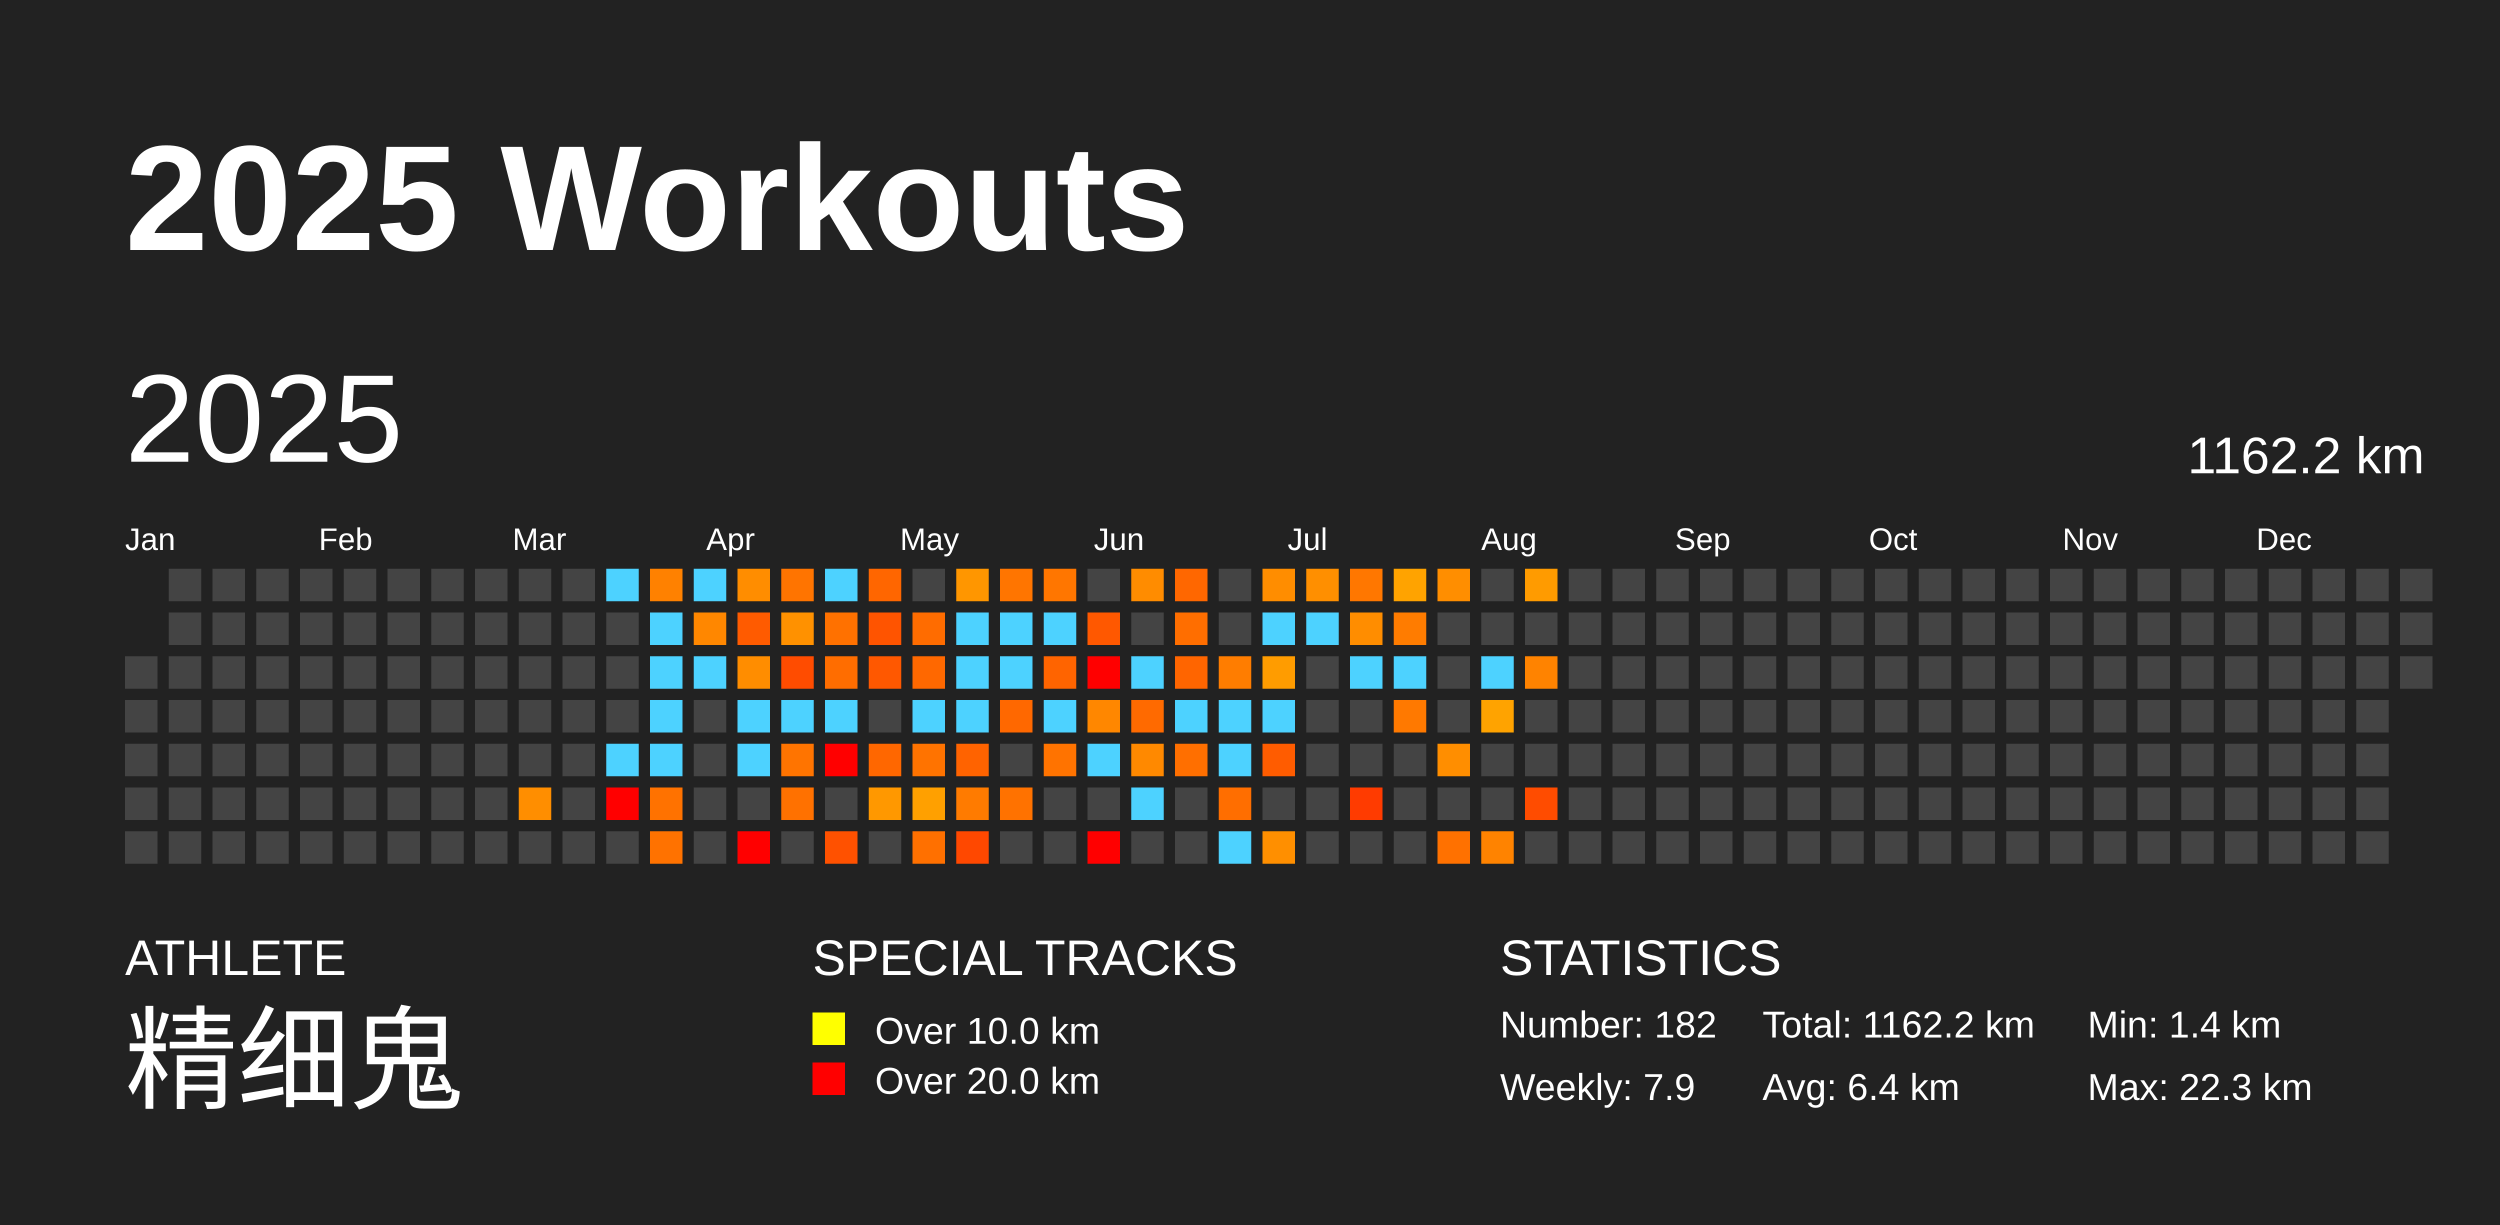
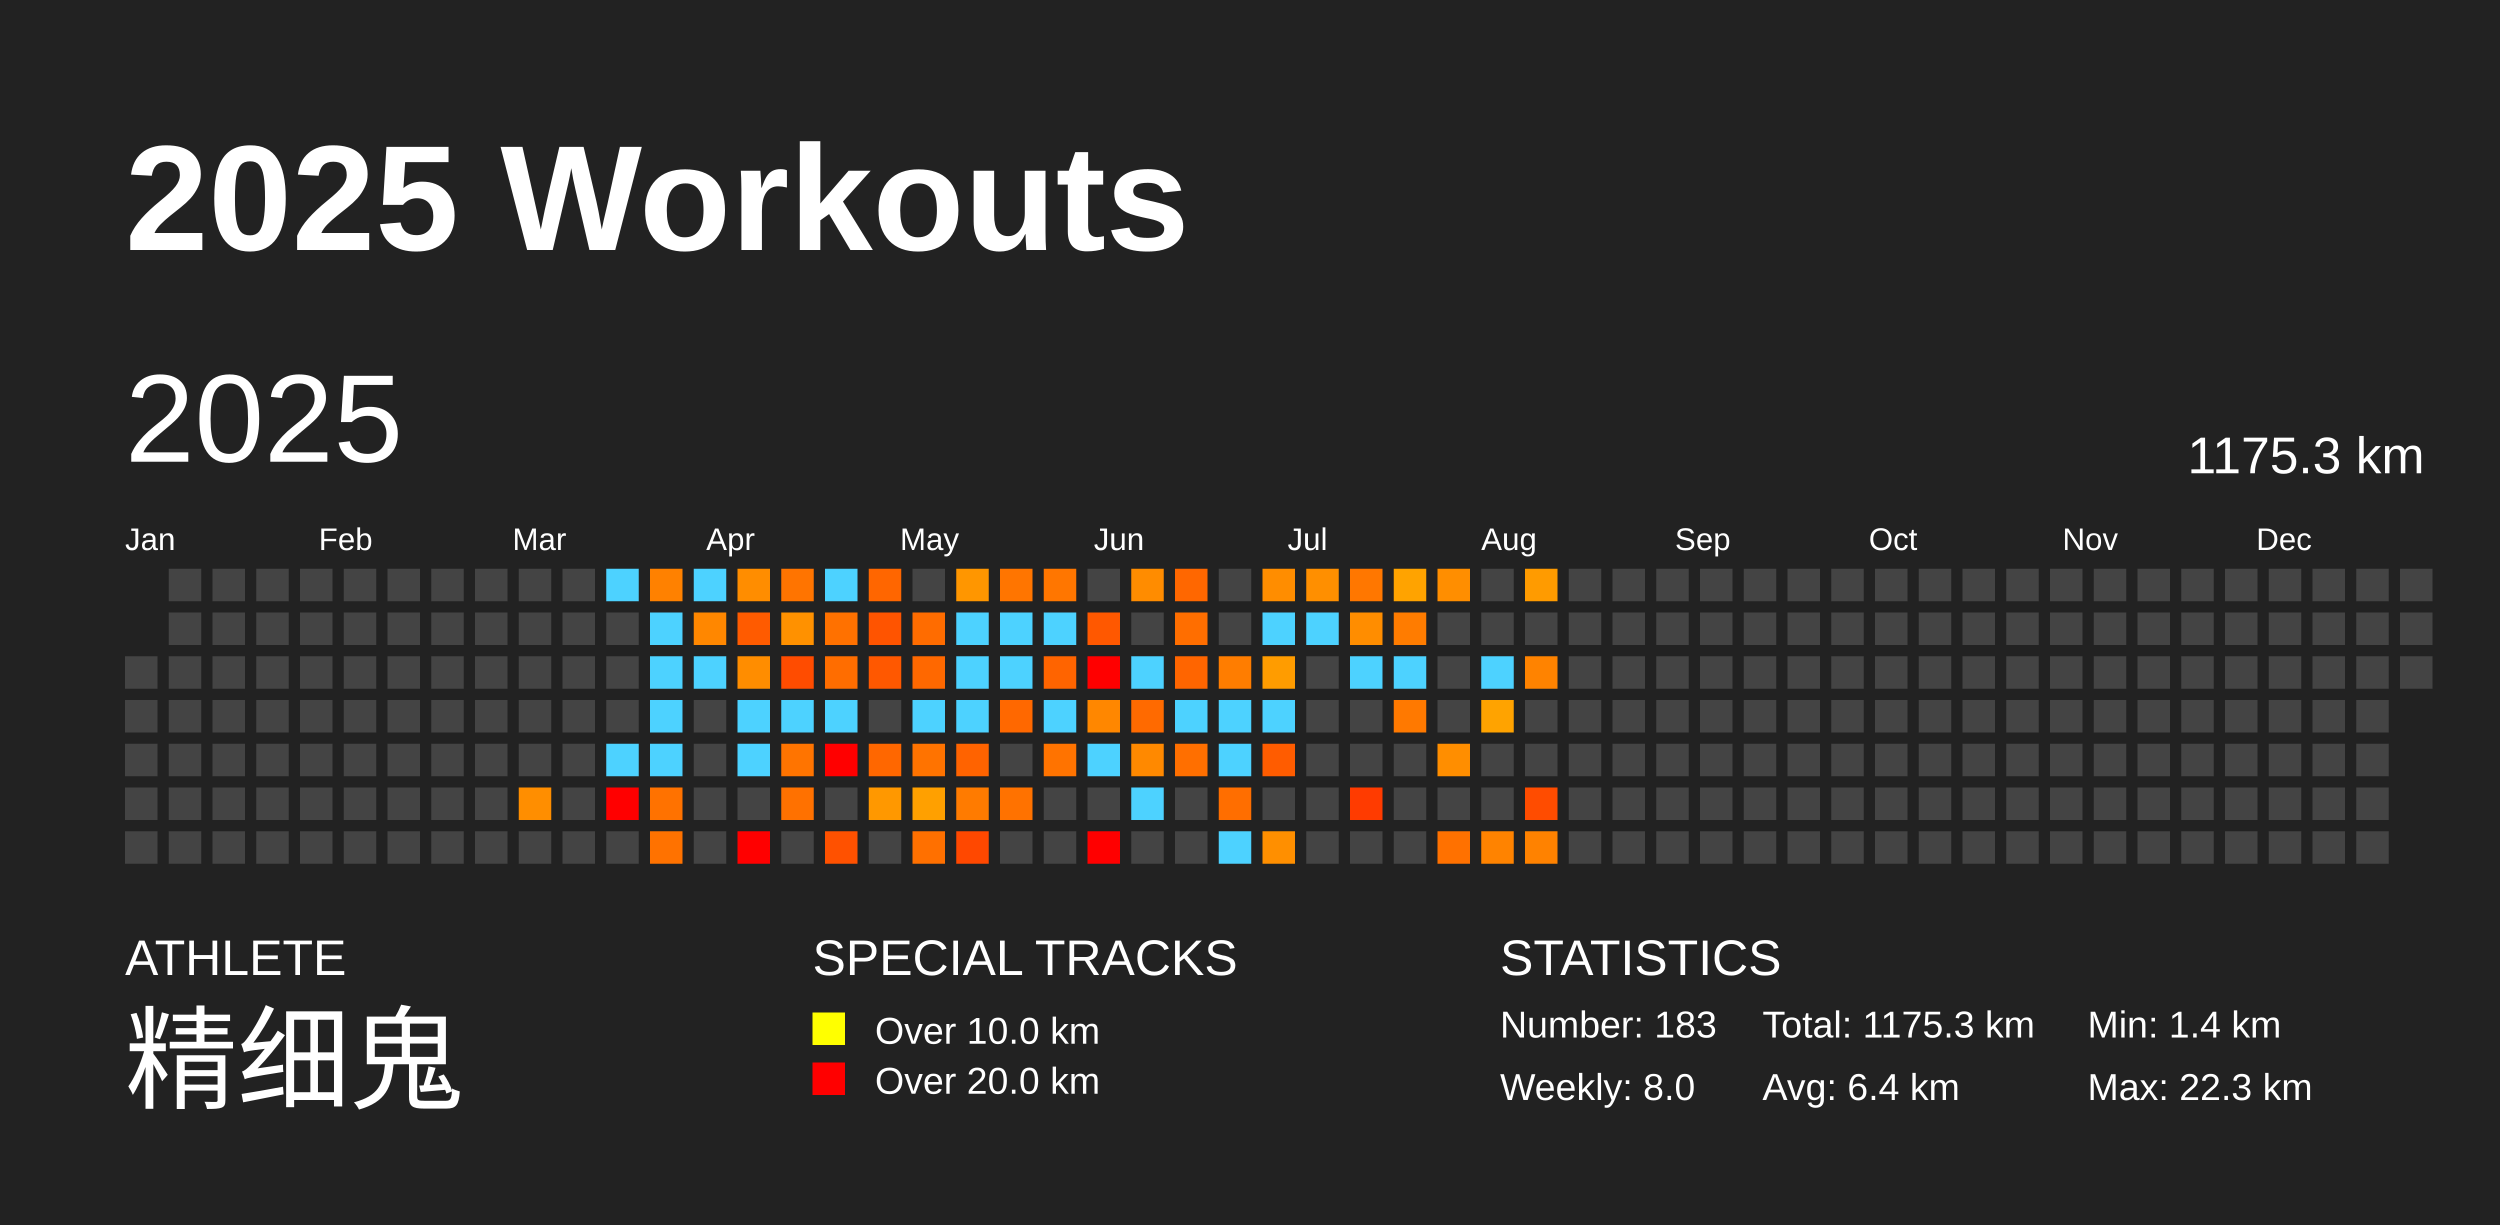
<svg xmlns="http://www.w3.org/2000/svg" baseProfile="full" height="98mm" version="1.1" viewBox="0,0,200,98" width="200mm">
  <defs />
  <rect fill="#222222" height="98" width="200" x="0" y="0" />
  <text fill="#FFFFFF" style="font-size:12px; font-family:Arial; font-weight:bold;" x="10" y="20">2025 Workouts</text>
  <text fill="#FFFFFF" style="font-size:4px; font-family:Arial" x="10" y="78">ATHLETE</text>
  <text fill="#FFFFFF" style="font-size:9px; font-family:Arial" x="10" y="88">精细鬼</text>
  <text fill="#FFFFFF" style="font-size:4px; font-family:Arial" x="65" y="78">SPECIAL TRACKS</text>
  <rect fill="yellow" height="2.6" width="2.6" x="65" y="81" />
  <text fill="#FFFFFF" style="font-size:3px; font-family:Arial" x="70" y="83.5">Over 10.0 km</text>
  <rect fill="red" height="2.6" width="2.6" x="65" y="85" />
  <text fill="#FFFFFF" style="font-size:3px; font-family:Arial" x="70" y="87.5">Over 20.0 km</text>
  <text fill="#FFFFFF" style="font-size:4px; font-family:Arial" x="120" y="78">STATISTICS</text>
-   <text fill="#FFFFFF" style="font-size:3px; font-family:Arial" x="120" y="83">Number: 182</text>
-   <text fill="#FFFFFF" style="font-size:3px; font-family:Arial" x="120" y="88">Weekly: 7.9</text>
-   <text fill="#FFFFFF" style="font-size:3px; font-family:Arial" x="141" y="83">Total: 1162.2 km</text>
+   <text fill="#FFFFFF" style="font-size:3px; font-family:Arial" x="120" y="83">Number: 183</text>
+   <text fill="#FFFFFF" style="font-size:3px; font-family:Arial" x="120" y="88">Weekly: 8.0</text>
+   <text fill="#FFFFFF" style="font-size:3px; font-family:Arial" x="141" y="83">Total: 1175.3 km</text>
  <text fill="#FFFFFF" style="font-size:3px; font-family:Arial" x="141" y="88">Avg: 6.4 km</text>
  <text fill="#FFFFFF" style="font-size:3px; font-family:Arial" x="167" y="83">Min: 1.4 km</text>
  <text fill="#FFFFFF" style="font-size:3px; font-family:Arial" x="167" y="88">Max: 22.3 km</text>
  <text dominant-baseline="hanging" fill="#FFFFFF" style="font-size:10.0px; font-family:Arial;" x="10" y="30">2025</text>
-   <text dominant-baseline="hanging" fill="#FFFFFF" style="font-size:4.125px; font-family:Arial;" x="175" y="35">1162.2 km</text>
+   <text dominant-baseline="hanging" fill="#FFFFFF" style="font-size:4.125px; font-family:Arial;" x="175" y="35">1175.3 km</text>
  <text fill="#FFFFFF" style="font-size:2.5px; font-family:Arial" x="10.0" y="44">Jan</text>
  <text fill="#FFFFFF" style="font-size:2.5px; font-family:Arial" x="25.5" y="44">Feb</text>
  <text fill="#FFFFFF" style="font-size:2.5px; font-family:Arial" x="41.0" y="44">Mar</text>
  <text fill="#FFFFFF" style="font-size:2.5px; font-family:Arial" x="56.5" y="44">Apr</text>
  <text fill="#FFFFFF" style="font-size:2.5px; font-family:Arial" x="72.0" y="44">May</text>
  <text fill="#FFFFFF" style="font-size:2.5px; font-family:Arial" x="87.5" y="44">Jun</text>
  <text fill="#FFFFFF" style="font-size:2.5px; font-family:Arial" x="103.0" y="44">Jul</text>
  <text fill="#FFFFFF" style="font-size:2.5px; font-family:Arial" x="118.5" y="44">Aug</text>
  <text fill="#FFFFFF" style="font-size:2.5px; font-family:Arial" x="134.0" y="44">Sep</text>
  <text fill="#FFFFFF" style="font-size:2.5px; font-family:Arial" x="149.5" y="44">Oct</text>
  <text fill="#FFFFFF" style="font-size:2.5px; font-family:Arial" x="165.0" y="44">Nov</text>
  <text fill="#FFFFFF" style="font-size:2.5px; font-family:Arial" x="180.5" y="44">Dec</text>
  <rect fill="#444444" height="2.6" width="2.6" x="10.0" y="52.5" />
  <rect fill="#444444" height="2.6" width="2.6" x="10.0" y="56.0" />
  <rect fill="#444444" height="2.6" width="2.6" x="10.0" y="59.5" />
  <rect fill="#444444" height="2.6" width="2.6" x="10.0" y="63.0" />
  <rect fill="#444444" height="2.6" width="2.6" x="10.0" y="66.5" />
  <rect fill="#444444" height="2.6" width="2.6" x="13.5" y="45.5" />
  <rect fill="#444444" height="2.6" width="2.6" x="13.5" y="49.0" />
  <rect fill="#444444" height="2.6" width="2.6" x="13.5" y="52.5" />
  <rect fill="#444444" height="2.6" width="2.6" x="13.5" y="56.0" />
  <rect fill="#444444" height="2.6" width="2.6" x="13.5" y="59.5" />
  <rect fill="#444444" height="2.6" width="2.6" x="13.5" y="63.0" />
  <rect fill="#444444" height="2.6" width="2.6" x="13.5" y="66.5" />
  <rect fill="#444444" height="2.6" width="2.6" x="17.0" y="45.5" />
  <rect fill="#444444" height="2.6" width="2.6" x="17.0" y="49.0" />
  <rect fill="#444444" height="2.6" width="2.6" x="17.0" y="52.5" />
  <rect fill="#444444" height="2.6" width="2.6" x="17.0" y="56.0" />
  <rect fill="#444444" height="2.6" width="2.6" x="17.0" y="59.5" />
  <rect fill="#444444" height="2.6" width="2.6" x="17.0" y="63.0" />
  <rect fill="#444444" height="2.6" width="2.6" x="17.0" y="66.5" />
  <rect fill="#444444" height="2.6" width="2.6" x="20.5" y="45.5" />
  <rect fill="#444444" height="2.6" width="2.6" x="20.5" y="49.0" />
  <rect fill="#444444" height="2.6" width="2.6" x="20.5" y="52.5" />
  <rect fill="#444444" height="2.6" width="2.6" x="20.5" y="56.0" />
  <rect fill="#444444" height="2.6" width="2.6" x="20.5" y="59.5" />
  <rect fill="#444444" height="2.6" width="2.6" x="20.5" y="63.0" />
  <rect fill="#444444" height="2.6" width="2.6" x="20.5" y="66.5" />
  <rect fill="#444444" height="2.6" width="2.6" x="24.0" y="45.5" />
  <rect fill="#444444" height="2.6" width="2.6" x="24.0" y="49.0" />
  <rect fill="#444444" height="2.6" width="2.6" x="24.0" y="52.5" />
  <rect fill="#444444" height="2.6" width="2.6" x="24.0" y="56.0" />
  <rect fill="#444444" height="2.6" width="2.6" x="24.0" y="59.5" />
  <rect fill="#444444" height="2.6" width="2.6" x="24.0" y="63.0" />
  <rect fill="#444444" height="2.6" width="2.6" x="24.0" y="66.5" />
  <rect fill="#444444" height="2.6" width="2.6" x="27.5" y="45.5" />
  <rect fill="#444444" height="2.6" width="2.6" x="27.5" y="49.0" />
  <rect fill="#444444" height="2.6" width="2.6" x="27.5" y="52.5" />
  <rect fill="#444444" height="2.6" width="2.6" x="27.5" y="56.0" />
  <rect fill="#444444" height="2.6" width="2.6" x="27.5" y="59.5" />
  <rect fill="#444444" height="2.6" width="2.6" x="27.5" y="63.0" />
  <rect fill="#444444" height="2.6" width="2.6" x="27.5" y="66.5" />
  <rect fill="#444444" height="2.6" width="2.6" x="31.0" y="45.5" />
  <rect fill="#444444" height="2.6" width="2.6" x="31.0" y="49.0" />
  <rect fill="#444444" height="2.6" width="2.6" x="31.0" y="52.5" />
  <rect fill="#444444" height="2.6" width="2.6" x="31.0" y="56.0" />
  <rect fill="#444444" height="2.6" width="2.6" x="31.0" y="59.5" />
  <rect fill="#444444" height="2.6" width="2.6" x="31.0" y="63.0" />
  <rect fill="#444444" height="2.6" width="2.6" x="31.0" y="66.5" />
  <rect fill="#444444" height="2.6" width="2.6" x="34.5" y="45.5" />
  <rect fill="#444444" height="2.6" width="2.6" x="34.5" y="49.0" />
  <rect fill="#444444" height="2.6" width="2.6" x="34.5" y="52.5" />
  <rect fill="#444444" height="2.6" width="2.6" x="34.5" y="56.0" />
  <rect fill="#444444" height="2.6" width="2.6" x="34.5" y="59.5" />
  <rect fill="#444444" height="2.6" width="2.6" x="34.5" y="63.0" />
  <rect fill="#444444" height="2.6" width="2.6" x="34.5" y="66.5" />
  <rect fill="#444444" height="2.6" width="2.6" x="38.0" y="45.5" />
  <rect fill="#444444" height="2.6" width="2.6" x="38.0" y="49.0" />
  <rect fill="#444444" height="2.6" width="2.6" x="38.0" y="52.5" />
  <rect fill="#444444" height="2.6" width="2.6" x="38.0" y="56.0" />
  <rect fill="#444444" height="2.6" width="2.6" x="38.0" y="59.5" />
  <rect fill="#444444" height="2.6" width="2.6" x="38.0" y="63.0" />
  <rect fill="#444444" height="2.6" width="2.6" x="38.0" y="66.5" />
  <rect fill="#444444" height="2.6" width="2.6" x="41.5" y="45.5" />
  <rect fill="#444444" height="2.6" width="2.6" x="41.5" y="49.0" />
  <rect fill="#444444" height="2.6" width="2.6" x="41.5" y="52.5" />
  <rect fill="#444444" height="2.6" width="2.6" x="41.5" y="56.0" />
  <rect fill="#444444" height="2.6" width="2.6" x="41.5" y="59.5" />
  <rect fill="#ff8e00" height="2.6" width="2.6" x="41.5" y="63.0" />
  <rect fill="#444444" height="2.6" width="2.6" x="41.5" y="66.5" />
  <rect fill="#444444" height="2.6" width="2.6" x="45.0" y="45.5" />
  <rect fill="#444444" height="2.6" width="2.6" x="45.0" y="49.0" />
  <rect fill="#444444" height="2.6" width="2.6" x="45.0" y="52.5" />
  <rect fill="#444444" height="2.6" width="2.6" x="45.0" y="56.0" />
  <rect fill="#444444" height="2.6" width="2.6" x="45.0" y="59.5" />
  <rect fill="#444444" height="2.6" width="2.6" x="45.0" y="63.0" />
  <rect fill="#444444" height="2.6" width="2.6" x="45.0" y="66.5" />
  <rect fill="#4dd2ff" height="2.6" width="2.6" x="48.5" y="45.5" />
  <rect fill="#444444" height="2.6" width="2.6" x="48.5" y="49.0" />
  <rect fill="#444444" height="2.6" width="2.6" x="48.5" y="52.5" />
  <rect fill="#444444" height="2.6" width="2.6" x="48.5" y="56.0" />
  <rect fill="#4dd2ff" height="2.6" width="2.6" x="48.5" y="59.5" />
  <rect fill="red" height="2.6" width="2.6" x="48.5" y="63.0" />
  <rect fill="#444444" height="2.6" width="2.6" x="48.5" y="66.5" />
  <rect fill="#ff8100" height="2.6" width="2.6" x="52.0" y="45.5" />
  <rect fill="#4dd2ff" height="2.6" width="2.6" x="52.0" y="49.0" />
  <rect fill="#4dd2ff" height="2.6" width="2.6" x="52.0" y="52.5" />
  <rect fill="#4dd2ff" height="2.6" width="2.6" x="52.0" y="56.0" />
  <rect fill="#4dd2ff" height="2.6" width="2.6" x="52.0" y="59.5" />
  <rect fill="#ff7200" height="2.6" width="2.6" x="52.0" y="63.0" />
  <rect fill="#ff7200" height="2.6" width="2.6" x="52.0" y="66.5" />
  <rect fill="#4dd2ff" height="2.6" width="2.6" x="55.5" y="45.5" />
  <rect fill="#ff8700" height="2.6" width="2.6" x="55.5" y="49.0" />
  <rect fill="#4dd2ff" height="2.6" width="2.6" x="55.5" y="52.5" />
  <rect fill="#444444" height="2.6" width="2.6" x="55.5" y="56.0" />
  <rect fill="#444444" height="2.6" width="2.6" x="55.5" y="59.5" />
  <rect fill="#444444" height="2.6" width="2.6" x="55.5" y="63.0" />
  <rect fill="#444444" height="2.6" width="2.6" x="55.5" y="66.5" />
  <rect fill="#ff8d00" height="2.6" width="2.6" x="59.0" y="45.5" />
  <rect fill="#ff5b00" height="2.6" width="2.6" x="59.0" y="49.0" />
  <rect fill="#ff8d00" height="2.6" width="2.6" x="59.0" y="52.5" />
  <rect fill="#4dd2ff" height="2.6" width="2.6" x="59.0" y="56.0" />
  <rect fill="#4dd2ff" height="2.6" width="2.6" x="59.0" y="59.5" />
  <rect fill="#444444" height="2.6" width="2.6" x="59.0" y="63.0" />
  <rect fill="red" height="2.6" width="2.6" x="59.0" y="66.5" />
  <rect fill="#ff7400" height="2.6" width="2.6" x="62.5" y="45.5" />
  <rect fill="#ff9100" height="2.6" width="2.6" x="62.5" y="49.0" />
  <rect fill="#ff4c00" height="2.6" width="2.6" x="62.5" y="52.5" />
  <rect fill="#4dd2ff" height="2.6" width="2.6" x="62.5" y="56.0" />
  <rect fill="#ff7400" height="2.6" width="2.6" x="62.5" y="59.5" />
  <rect fill="#ff7100" height="2.6" width="2.6" x="62.5" y="63.0" />
  <rect fill="#444444" height="2.6" width="2.6" x="62.5" y="66.5" />
  <rect fill="#4dd2ff" height="2.6" width="2.6" x="66.0" y="45.5" />
  <rect fill="#ff7100" height="2.6" width="2.6" x="66.0" y="49.0" />
  <rect fill="#ff6d00" height="2.6" width="2.6" x="66.0" y="52.5" />
  <rect fill="#4dd2ff" height="2.6" width="2.6" x="66.0" y="56.0" />
  <rect fill="red" height="2.6" width="2.6" x="66.0" y="59.5" />
  <rect fill="#444444" height="2.6" width="2.6" x="66.0" y="63.0" />
  <rect fill="#ff5100" height="2.6" width="2.6" x="66.0" y="66.5" />
  <rect fill="#ff6600" height="2.6" width="2.6" x="69.5" y="45.5" />
  <rect fill="#ff5400" height="2.6" width="2.6" x="69.5" y="49.0" />
  <rect fill="#ff5800" height="2.6" width="2.6" x="69.5" y="52.5" />
  <rect fill="#444444" height="2.6" width="2.6" x="69.5" y="56.0" />
  <rect fill="#ff6700" height="2.6" width="2.6" x="69.5" y="59.5" />
  <rect fill="#ff9800" height="2.6" width="2.6" x="69.5" y="63.0" />
  <rect fill="#444444" height="2.6" width="2.6" x="69.5" y="66.5" />
  <rect fill="#444444" height="2.6" width="2.6" x="73.0" y="45.5" />
  <rect fill="#ff6c00" height="2.6" width="2.6" x="73.0" y="49.0" />
  <rect fill="#ff6800" height="2.6" width="2.6" x="73.0" y="52.5" />
  <rect fill="#4dd2ff" height="2.6" width="2.6" x="73.0" y="56.0" />
  <rect fill="#ff7300" height="2.6" width="2.6" x="73.0" y="59.5" />
  <rect fill="#ffa000" height="2.6" width="2.6" x="73.0" y="63.0" />
  <rect fill="#ff7000" height="2.6" width="2.6" x="73.0" y="66.5" />
  <rect fill="#ff9600" height="2.6" width="2.6" x="76.5" y="45.5" />
  <rect fill="#4dd2ff" height="2.6" width="2.6" x="76.5" y="49.0" />
  <rect fill="#4dd2ff" height="2.6" width="2.6" x="76.5" y="52.5" />
  <rect fill="#4dd2ff" height="2.6" width="2.6" x="76.5" y="56.0" />
  <rect fill="#ff6300" height="2.6" width="2.6" x="76.5" y="59.5" />
  <rect fill="#ff7b00" height="2.6" width="2.6" x="76.5" y="63.0" />
  <rect fill="#ff4800" height="2.6" width="2.6" x="76.5" y="66.5" />
  <rect fill="#ff7500" height="2.6" width="2.6" x="80.0" y="45.5" />
  <rect fill="#4dd2ff" height="2.6" width="2.6" x="80.0" y="49.0" />
  <rect fill="#4dd2ff" height="2.6" width="2.6" x="80.0" y="52.5" />
  <rect fill="#ff6800" height="2.6" width="2.6" x="80.0" y="56.0" />
  <rect fill="#444444" height="2.6" width="2.6" x="80.0" y="59.5" />
  <rect fill="#ff7200" height="2.6" width="2.6" x="80.0" y="63.0" />
  <rect fill="#444444" height="2.6" width="2.6" x="80.0" y="66.5" />
  <rect fill="#ff7600" height="2.6" width="2.6" x="83.5" y="45.5" />
  <rect fill="#4dd2ff" height="2.6" width="2.6" x="83.5" y="49.0" />
  <rect fill="#ff6400" height="2.6" width="2.6" x="83.5" y="52.5" />
  <rect fill="#4dd2ff" height="2.6" width="2.6" x="83.5" y="56.0" />
  <rect fill="#ff7300" height="2.6" width="2.6" x="83.5" y="59.5" />
  <rect fill="#444444" height="2.6" width="2.6" x="83.5" y="63.0" />
  <rect fill="#444444" height="2.6" width="2.6" x="83.5" y="66.5" />
  <rect fill="#444444" height="2.6" width="2.6" x="87.0" y="45.5" />
  <rect fill="#ff5800" height="2.6" width="2.6" x="87.0" y="49.0" />
  <rect fill="red" height="2.6" width="2.6" x="87.0" y="52.5" />
  <rect fill="#ff8700" height="2.6" width="2.6" x="87.0" y="56.0" />
  <rect fill="#4dd2ff" height="2.6" width="2.6" x="87.0" y="59.5" />
  <rect fill="#444444" height="2.6" width="2.6" x="87.0" y="63.0" />
  <rect fill="red" height="2.6" width="2.6" x="87.0" y="66.5" />
  <rect fill="#ff8c00" height="2.6" width="2.6" x="90.5" y="45.5" />
  <rect fill="#444444" height="2.6" width="2.6" x="90.5" y="49.0" />
  <rect fill="#4dd2ff" height="2.6" width="2.6" x="90.5" y="52.5" />
  <rect fill="#ff6a00" height="2.6" width="2.6" x="90.5" y="56.0" />
  <rect fill="#ff8900" height="2.6" width="2.6" x="90.5" y="59.5" />
  <rect fill="#4dd2ff" height="2.6" width="2.6" x="90.5" y="63.0" />
  <rect fill="#444444" height="2.6" width="2.6" x="90.5" y="66.5" />
  <rect fill="#ff6700" height="2.6" width="2.6" x="94.0" y="45.5" />
  <rect fill="#ff6e00" height="2.6" width="2.6" x="94.0" y="49.0" />
  <rect fill="#ff6500" height="2.6" width="2.6" x="94.0" y="52.5" />
  <rect fill="#4dd2ff" height="2.6" width="2.6" x="94.0" y="56.0" />
  <rect fill="#ff6f00" height="2.6" width="2.6" x="94.0" y="59.5" />
  <rect fill="#444444" height="2.6" width="2.6" x="94.0" y="63.0" />
  <rect fill="#444444" height="2.6" width="2.6" x="94.0" y="66.5" />
  <rect fill="#444444" height="2.6" width="2.6" x="97.5" y="45.5" />
  <rect fill="#444444" height="2.6" width="2.6" x="97.5" y="49.0" />
  <rect fill="#ff7d00" height="2.6" width="2.6" x="97.5" y="52.5" />
  <rect fill="#4dd2ff" height="2.6" width="2.6" x="97.5" y="56.0" />
  <rect fill="#4dd2ff" height="2.6" width="2.6" x="97.5" y="59.5" />
  <rect fill="#ff6e00" height="2.6" width="2.6" x="97.5" y="63.0" />
  <rect fill="#4dd2ff" height="2.6" width="2.6" x="97.5" y="66.5" />
  <rect fill="#ff8d00" height="2.6" width="2.6" x="101.0" y="45.5" />
  <rect fill="#4dd2ff" height="2.6" width="2.6" x="101.0" y="49.0" />
  <rect fill="#ff9c00" height="2.6" width="2.6" x="101.0" y="52.5" />
  <rect fill="#4dd2ff" height="2.6" width="2.6" x="101.0" y="56.0" />
  <rect fill="#ff5c00" height="2.6" width="2.6" x="101.0" y="59.5" />
  <rect fill="#444444" height="2.6" width="2.6" x="101.0" y="63.0" />
  <rect fill="#ff8f00" height="2.6" width="2.6" x="101.0" y="66.5" />
  <rect fill="#ff8f00" height="2.6" width="2.6" x="104.5" y="45.5" />
  <rect fill="#4dd2ff" height="2.6" width="2.6" x="104.5" y="49.0" />
  <rect fill="#444444" height="2.6" width="2.6" x="104.5" y="52.5" />
  <rect fill="#444444" height="2.6" width="2.6" x="104.5" y="56.0" />
  <rect fill="#444444" height="2.6" width="2.6" x="104.5" y="59.5" />
  <rect fill="#444444" height="2.6" width="2.6" x="104.5" y="63.0" />
  <rect fill="#444444" height="2.6" width="2.6" x="104.5" y="66.5" />
  <rect fill="#ff7700" height="2.6" width="2.6" x="108.0" y="45.5" />
  <rect fill="#ff8d00" height="2.6" width="2.6" x="108.0" y="49.0" />
  <rect fill="#4dd2ff" height="2.6" width="2.6" x="108.0" y="52.5" />
  <rect fill="#444444" height="2.6" width="2.6" x="108.0" y="56.0" />
  <rect fill="#444444" height="2.6" width="2.6" x="108.0" y="59.5" />
  <rect fill="#ff3b00" height="2.6" width="2.6" x="108.0" y="63.0" />
  <rect fill="#444444" height="2.6" width="2.6" x="108.0" y="66.5" />
  <rect fill="#ffa300" height="2.6" width="2.6" x="111.5" y="45.5" />
  <rect fill="#ff7c00" height="2.6" width="2.6" x="111.5" y="49.0" />
  <rect fill="#4dd2ff" height="2.6" width="2.6" x="111.5" y="52.5" />
  <rect fill="#ff7900" height="2.6" width="2.6" x="111.5" y="56.0" />
  <rect fill="#444444" height="2.6" width="2.6" x="111.5" y="59.5" />
  <rect fill="#444444" height="2.6" width="2.6" x="111.5" y="63.0" />
  <rect fill="#444444" height="2.6" width="2.6" x="111.5" y="66.5" />
  <rect fill="#ff8e00" height="2.6" width="2.6" x="115.0" y="45.5" />
  <rect fill="#444444" height="2.6" width="2.6" x="115.0" y="49.0" />
  <rect fill="#444444" height="2.6" width="2.6" x="115.0" y="52.5" />
  <rect fill="#444444" height="2.6" width="2.6" x="115.0" y="56.0" />
  <rect fill="#ff8e00" height="2.6" width="2.6" x="115.0" y="59.5" />
  <rect fill="#444444" height="2.6" width="2.6" x="115.0" y="63.0" />
  <rect fill="#ff7100" height="2.6" width="2.6" x="115.0" y="66.5" />
  <rect fill="#444444" height="2.6" width="2.6" x="118.5" y="45.5" />
  <rect fill="#444444" height="2.6" width="2.6" x="118.5" y="49.0" />
  <rect fill="#4dd2ff" height="2.6" width="2.6" x="118.5" y="52.5" />
  <rect fill="#ffa300" height="2.6" width="2.6" x="118.5" y="56.0" />
  <rect fill="#444444" height="2.6" width="2.6" x="118.5" y="59.5" />
  <rect fill="#444444" height="2.6" width="2.6" x="118.5" y="63.0" />
  <rect fill="#ff8300" height="2.6" width="2.6" x="118.5" y="66.5" />
  <rect fill="#ff9b00" height="2.6" width="2.6" x="122.0" y="45.5" />
  <rect fill="#444444" height="2.6" width="2.6" x="122.0" y="49.0" />
  <rect fill="#ff8300" height="2.6" width="2.6" x="122.0" y="52.5" />
  <rect fill="#444444" height="2.6" width="2.6" x="122.0" y="56.0" />
  <rect fill="#444444" height="2.6" width="2.6" x="122.0" y="59.5" />
  <rect fill="#ff4c00" height="2.6" width="2.6" x="122.0" y="63.0" />
-   <rect fill="#444444" height="2.6" width="2.6" x="122.0" y="66.5" />
+   <rect fill="#ff8200" height="2.6" width="2.6" x="122.0" y="66.5" />
  <rect fill="#444444" height="2.6" width="2.6" x="125.5" y="45.5" />
  <rect fill="#444444" height="2.6" width="2.6" x="125.5" y="49.0" />
  <rect fill="#444444" height="2.6" width="2.6" x="125.5" y="52.5" />
  <rect fill="#444444" height="2.6" width="2.6" x="125.5" y="56.0" />
  <rect fill="#444444" height="2.6" width="2.6" x="125.5" y="59.5" />
  <rect fill="#444444" height="2.6" width="2.6" x="125.5" y="63.0" />
  <rect fill="#444444" height="2.6" width="2.6" x="125.5" y="66.5" />
  <rect fill="#444444" height="2.6" width="2.6" x="129.0" y="45.5" />
  <rect fill="#444444" height="2.6" width="2.6" x="129.0" y="49.0" />
  <rect fill="#444444" height="2.6" width="2.6" x="129.0" y="52.5" />
  <rect fill="#444444" height="2.6" width="2.6" x="129.0" y="56.0" />
  <rect fill="#444444" height="2.6" width="2.6" x="129.0" y="59.5" />
  <rect fill="#444444" height="2.6" width="2.6" x="129.0" y="63.0" />
  <rect fill="#444444" height="2.6" width="2.6" x="129.0" y="66.5" />
  <rect fill="#444444" height="2.6" width="2.6" x="132.5" y="45.5" />
  <rect fill="#444444" height="2.6" width="2.6" x="132.5" y="49.0" />
  <rect fill="#444444" height="2.6" width="2.6" x="132.5" y="52.5" />
  <rect fill="#444444" height="2.6" width="2.6" x="132.5" y="56.0" />
  <rect fill="#444444" height="2.6" width="2.6" x="132.5" y="59.5" />
  <rect fill="#444444" height="2.6" width="2.6" x="132.5" y="63.0" />
  <rect fill="#444444" height="2.6" width="2.6" x="132.5" y="66.5" />
  <rect fill="#444444" height="2.6" width="2.6" x="136.0" y="45.5" />
  <rect fill="#444444" height="2.6" width="2.6" x="136.0" y="49.0" />
  <rect fill="#444444" height="2.6" width="2.6" x="136.0" y="52.5" />
  <rect fill="#444444" height="2.6" width="2.6" x="136.0" y="56.0" />
  <rect fill="#444444" height="2.6" width="2.6" x="136.0" y="59.5" />
  <rect fill="#444444" height="2.6" width="2.6" x="136.0" y="63.0" />
  <rect fill="#444444" height="2.6" width="2.6" x="136.0" y="66.5" />
  <rect fill="#444444" height="2.6" width="2.6" x="139.5" y="45.5" />
  <rect fill="#444444" height="2.6" width="2.6" x="139.5" y="49.0" />
  <rect fill="#444444" height="2.6" width="2.6" x="139.5" y="52.5" />
  <rect fill="#444444" height="2.6" width="2.6" x="139.5" y="56.0" />
  <rect fill="#444444" height="2.6" width="2.6" x="139.5" y="59.5" />
  <rect fill="#444444" height="2.6" width="2.6" x="139.5" y="63.0" />
  <rect fill="#444444" height="2.6" width="2.6" x="139.5" y="66.5" />
  <rect fill="#444444" height="2.6" width="2.6" x="143.0" y="45.5" />
  <rect fill="#444444" height="2.6" width="2.6" x="143.0" y="49.0" />
  <rect fill="#444444" height="2.6" width="2.6" x="143.0" y="52.5" />
  <rect fill="#444444" height="2.6" width="2.6" x="143.0" y="56.0" />
  <rect fill="#444444" height="2.6" width="2.6" x="143.0" y="59.5" />
  <rect fill="#444444" height="2.6" width="2.6" x="143.0" y="63.0" />
  <rect fill="#444444" height="2.6" width="2.6" x="143.0" y="66.5" />
  <rect fill="#444444" height="2.6" width="2.6" x="146.5" y="45.5" />
  <rect fill="#444444" height="2.6" width="2.6" x="146.5" y="49.0" />
  <rect fill="#444444" height="2.6" width="2.6" x="146.5" y="52.5" />
  <rect fill="#444444" height="2.6" width="2.6" x="146.5" y="56.0" />
  <rect fill="#444444" height="2.6" width="2.6" x="146.5" y="59.5" />
  <rect fill="#444444" height="2.6" width="2.6" x="146.5" y="63.0" />
  <rect fill="#444444" height="2.6" width="2.6" x="146.5" y="66.5" />
  <rect fill="#444444" height="2.6" width="2.6" x="150.0" y="45.5" />
  <rect fill="#444444" height="2.6" width="2.6" x="150.0" y="49.0" />
  <rect fill="#444444" height="2.6" width="2.6" x="150.0" y="52.5" />
  <rect fill="#444444" height="2.6" width="2.6" x="150.0" y="56.0" />
  <rect fill="#444444" height="2.6" width="2.6" x="150.0" y="59.5" />
  <rect fill="#444444" height="2.6" width="2.6" x="150.0" y="63.0" />
  <rect fill="#444444" height="2.6" width="2.6" x="150.0" y="66.5" />
  <rect fill="#444444" height="2.6" width="2.6" x="153.5" y="45.5" />
  <rect fill="#444444" height="2.6" width="2.6" x="153.5" y="49.0" />
  <rect fill="#444444" height="2.6" width="2.6" x="153.5" y="52.5" />
  <rect fill="#444444" height="2.6" width="2.6" x="153.5" y="56.0" />
  <rect fill="#444444" height="2.6" width="2.6" x="153.5" y="59.5" />
  <rect fill="#444444" height="2.6" width="2.6" x="153.5" y="63.0" />
  <rect fill="#444444" height="2.6" width="2.6" x="153.5" y="66.5" />
  <rect fill="#444444" height="2.6" width="2.6" x="157.0" y="45.5" />
  <rect fill="#444444" height="2.6" width="2.6" x="157.0" y="49.0" />
  <rect fill="#444444" height="2.6" width="2.6" x="157.0" y="52.5" />
  <rect fill="#444444" height="2.6" width="2.6" x="157.0" y="56.0" />
  <rect fill="#444444" height="2.6" width="2.6" x="157.0" y="59.5" />
  <rect fill="#444444" height="2.6" width="2.6" x="157.0" y="63.0" />
  <rect fill="#444444" height="2.6" width="2.6" x="157.0" y="66.5" />
  <rect fill="#444444" height="2.6" width="2.6" x="160.5" y="45.5" />
  <rect fill="#444444" height="2.6" width="2.6" x="160.5" y="49.0" />
  <rect fill="#444444" height="2.6" width="2.6" x="160.5" y="52.5" />
  <rect fill="#444444" height="2.6" width="2.6" x="160.5" y="56.0" />
  <rect fill="#444444" height="2.6" width="2.6" x="160.5" y="59.5" />
  <rect fill="#444444" height="2.6" width="2.6" x="160.5" y="63.0" />
  <rect fill="#444444" height="2.6" width="2.6" x="160.5" y="66.5" />
  <rect fill="#444444" height="2.6" width="2.6" x="164.0" y="45.5" />
  <rect fill="#444444" height="2.6" width="2.6" x="164.0" y="49.0" />
  <rect fill="#444444" height="2.6" width="2.6" x="164.0" y="52.5" />
  <rect fill="#444444" height="2.6" width="2.6" x="164.0" y="56.0" />
  <rect fill="#444444" height="2.6" width="2.6" x="164.0" y="59.5" />
  <rect fill="#444444" height="2.6" width="2.6" x="164.0" y="63.0" />
  <rect fill="#444444" height="2.6" width="2.6" x="164.0" y="66.5" />
  <rect fill="#444444" height="2.6" width="2.6" x="167.5" y="45.5" />
  <rect fill="#444444" height="2.6" width="2.6" x="167.5" y="49.0" />
  <rect fill="#444444" height="2.6" width="2.6" x="167.5" y="52.5" />
  <rect fill="#444444" height="2.6" width="2.6" x="167.5" y="56.0" />
  <rect fill="#444444" height="2.6" width="2.6" x="167.5" y="59.5" />
  <rect fill="#444444" height="2.6" width="2.6" x="167.5" y="63.0" />
  <rect fill="#444444" height="2.6" width="2.6" x="167.5" y="66.5" />
  <rect fill="#444444" height="2.6" width="2.6" x="171.0" y="45.5" />
  <rect fill="#444444" height="2.6" width="2.6" x="171.0" y="49.0" />
  <rect fill="#444444" height="2.6" width="2.6" x="171.0" y="52.5" />
  <rect fill="#444444" height="2.6" width="2.6" x="171.0" y="56.0" />
  <rect fill="#444444" height="2.6" width="2.6" x="171.0" y="59.5" />
  <rect fill="#444444" height="2.6" width="2.6" x="171.0" y="63.0" />
  <rect fill="#444444" height="2.6" width="2.6" x="171.0" y="66.5" />
  <rect fill="#444444" height="2.6" width="2.6" x="174.5" y="45.5" />
  <rect fill="#444444" height="2.6" width="2.6" x="174.5" y="49.0" />
  <rect fill="#444444" height="2.6" width="2.6" x="174.5" y="52.5" />
  <rect fill="#444444" height="2.6" width="2.6" x="174.5" y="56.0" />
  <rect fill="#444444" height="2.6" width="2.6" x="174.5" y="59.5" />
  <rect fill="#444444" height="2.6" width="2.6" x="174.5" y="63.0" />
  <rect fill="#444444" height="2.6" width="2.6" x="174.5" y="66.5" />
  <rect fill="#444444" height="2.6" width="2.6" x="178.0" y="45.5" />
  <rect fill="#444444" height="2.6" width="2.6" x="178.0" y="49.0" />
  <rect fill="#444444" height="2.6" width="2.6" x="178.0" y="52.5" />
  <rect fill="#444444" height="2.6" width="2.6" x="178.0" y="56.0" />
  <rect fill="#444444" height="2.6" width="2.6" x="178.0" y="59.5" />
  <rect fill="#444444" height="2.6" width="2.6" x="178.0" y="63.0" />
  <rect fill="#444444" height="2.6" width="2.6" x="178.0" y="66.5" />
  <rect fill="#444444" height="2.6" width="2.6" x="181.5" y="45.5" />
  <rect fill="#444444" height="2.6" width="2.6" x="181.5" y="49.0" />
  <rect fill="#444444" height="2.6" width="2.6" x="181.5" y="52.5" />
  <rect fill="#444444" height="2.6" width="2.6" x="181.5" y="56.0" />
  <rect fill="#444444" height="2.6" width="2.6" x="181.5" y="59.5" />
  <rect fill="#444444" height="2.6" width="2.6" x="181.5" y="63.0" />
  <rect fill="#444444" height="2.6" width="2.6" x="181.5" y="66.5" />
  <rect fill="#444444" height="2.6" width="2.6" x="185.0" y="45.5" />
  <rect fill="#444444" height="2.6" width="2.6" x="185.0" y="49.0" />
  <rect fill="#444444" height="2.6" width="2.6" x="185.0" y="52.5" />
  <rect fill="#444444" height="2.6" width="2.6" x="185.0" y="56.0" />
  <rect fill="#444444" height="2.6" width="2.6" x="185.0" y="59.5" />
  <rect fill="#444444" height="2.6" width="2.6" x="185.0" y="63.0" />
  <rect fill="#444444" height="2.6" width="2.6" x="185.0" y="66.5" />
  <rect fill="#444444" height="2.6" width="2.6" x="188.5" y="45.5" />
  <rect fill="#444444" height="2.6" width="2.6" x="188.5" y="49.0" />
  <rect fill="#444444" height="2.6" width="2.6" x="188.5" y="52.5" />
  <rect fill="#444444" height="2.6" width="2.6" x="188.5" y="56.0" />
  <rect fill="#444444" height="2.6" width="2.6" x="188.5" y="59.5" />
  <rect fill="#444444" height="2.6" width="2.6" x="188.5" y="63.0" />
  <rect fill="#444444" height="2.6" width="2.6" x="188.5" y="66.5" />
  <rect fill="#444444" height="2.6" width="2.6" x="192.0" y="45.5" />
  <rect fill="#444444" height="2.6" width="2.6" x="192.0" y="49.0" />
  <rect fill="#444444" height="2.6" width="2.6" x="192.0" y="52.5" />
</svg>
